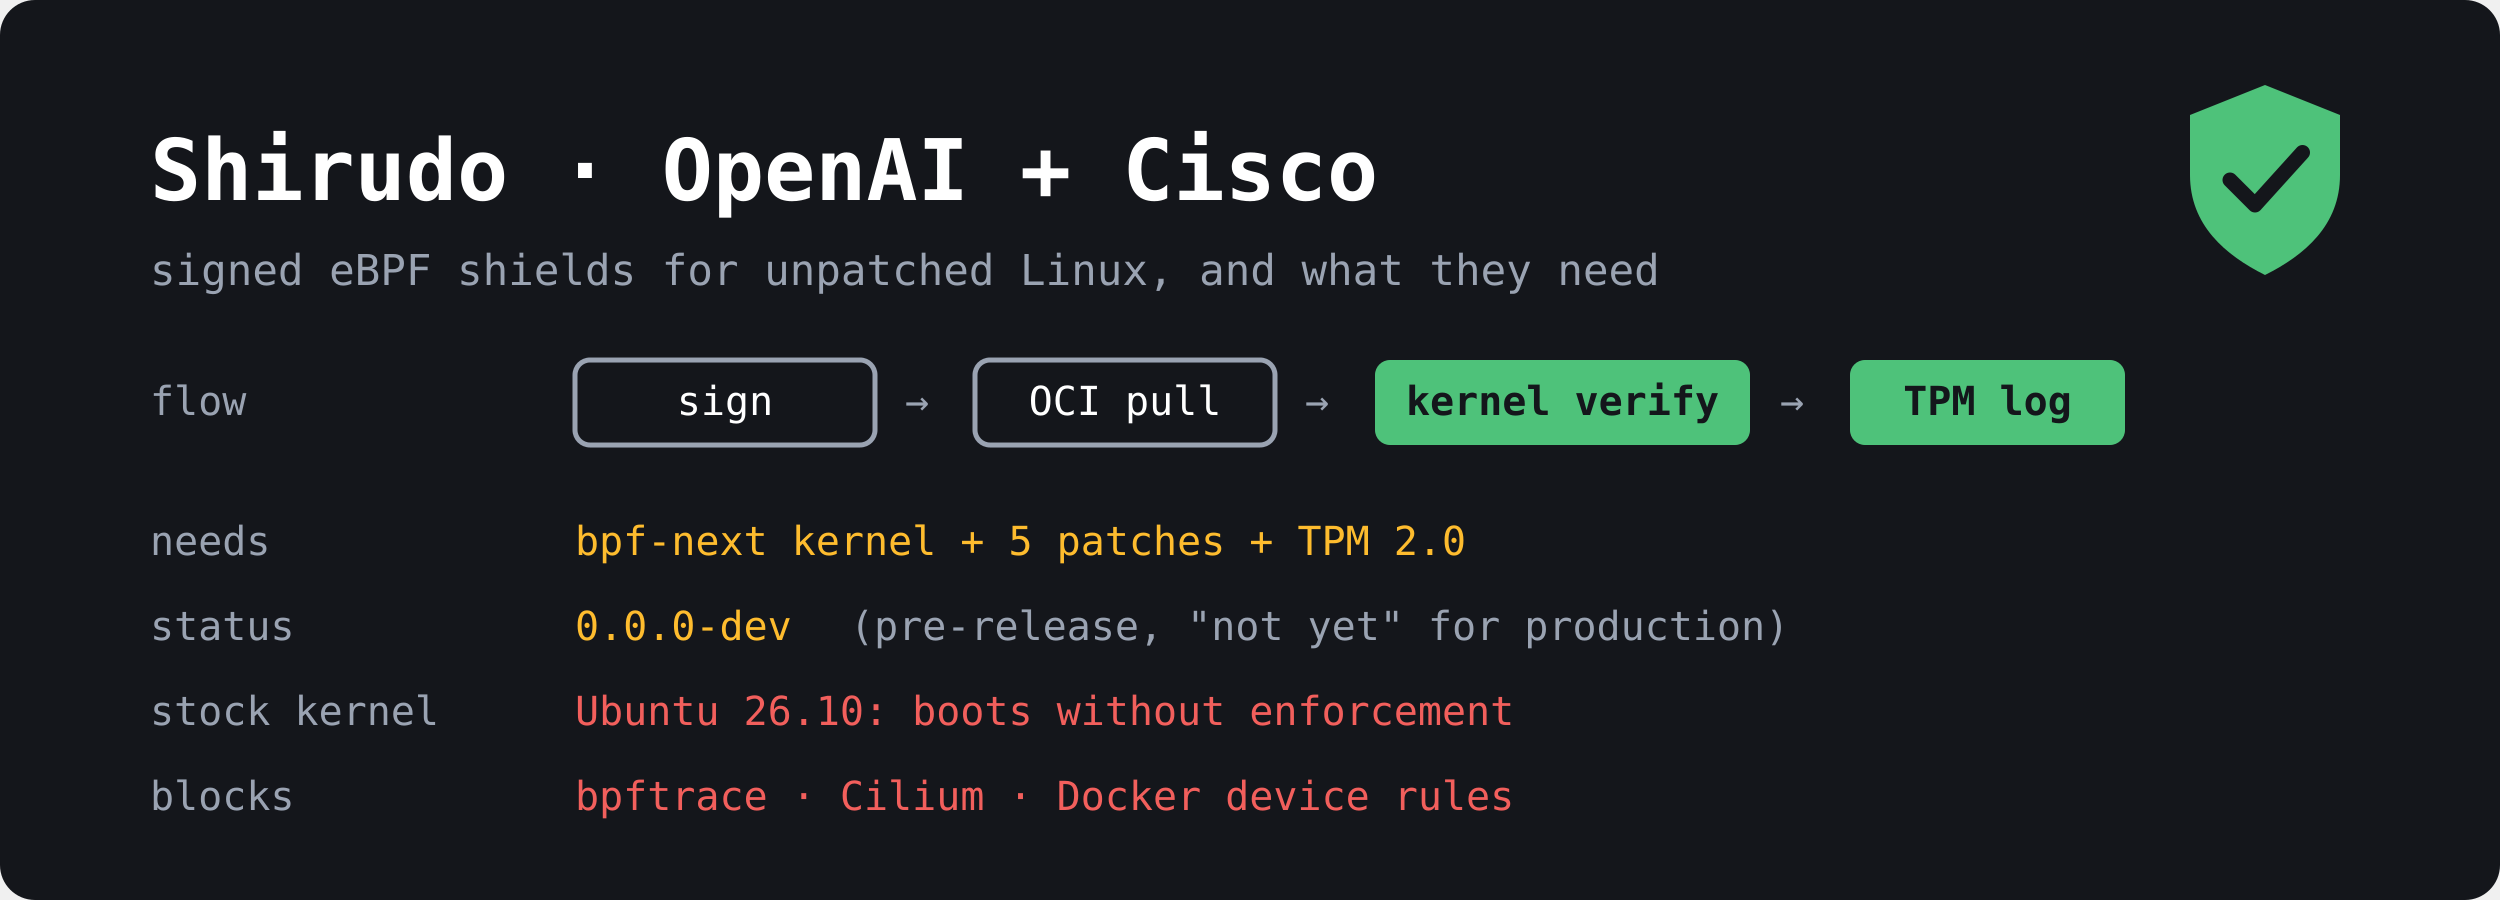
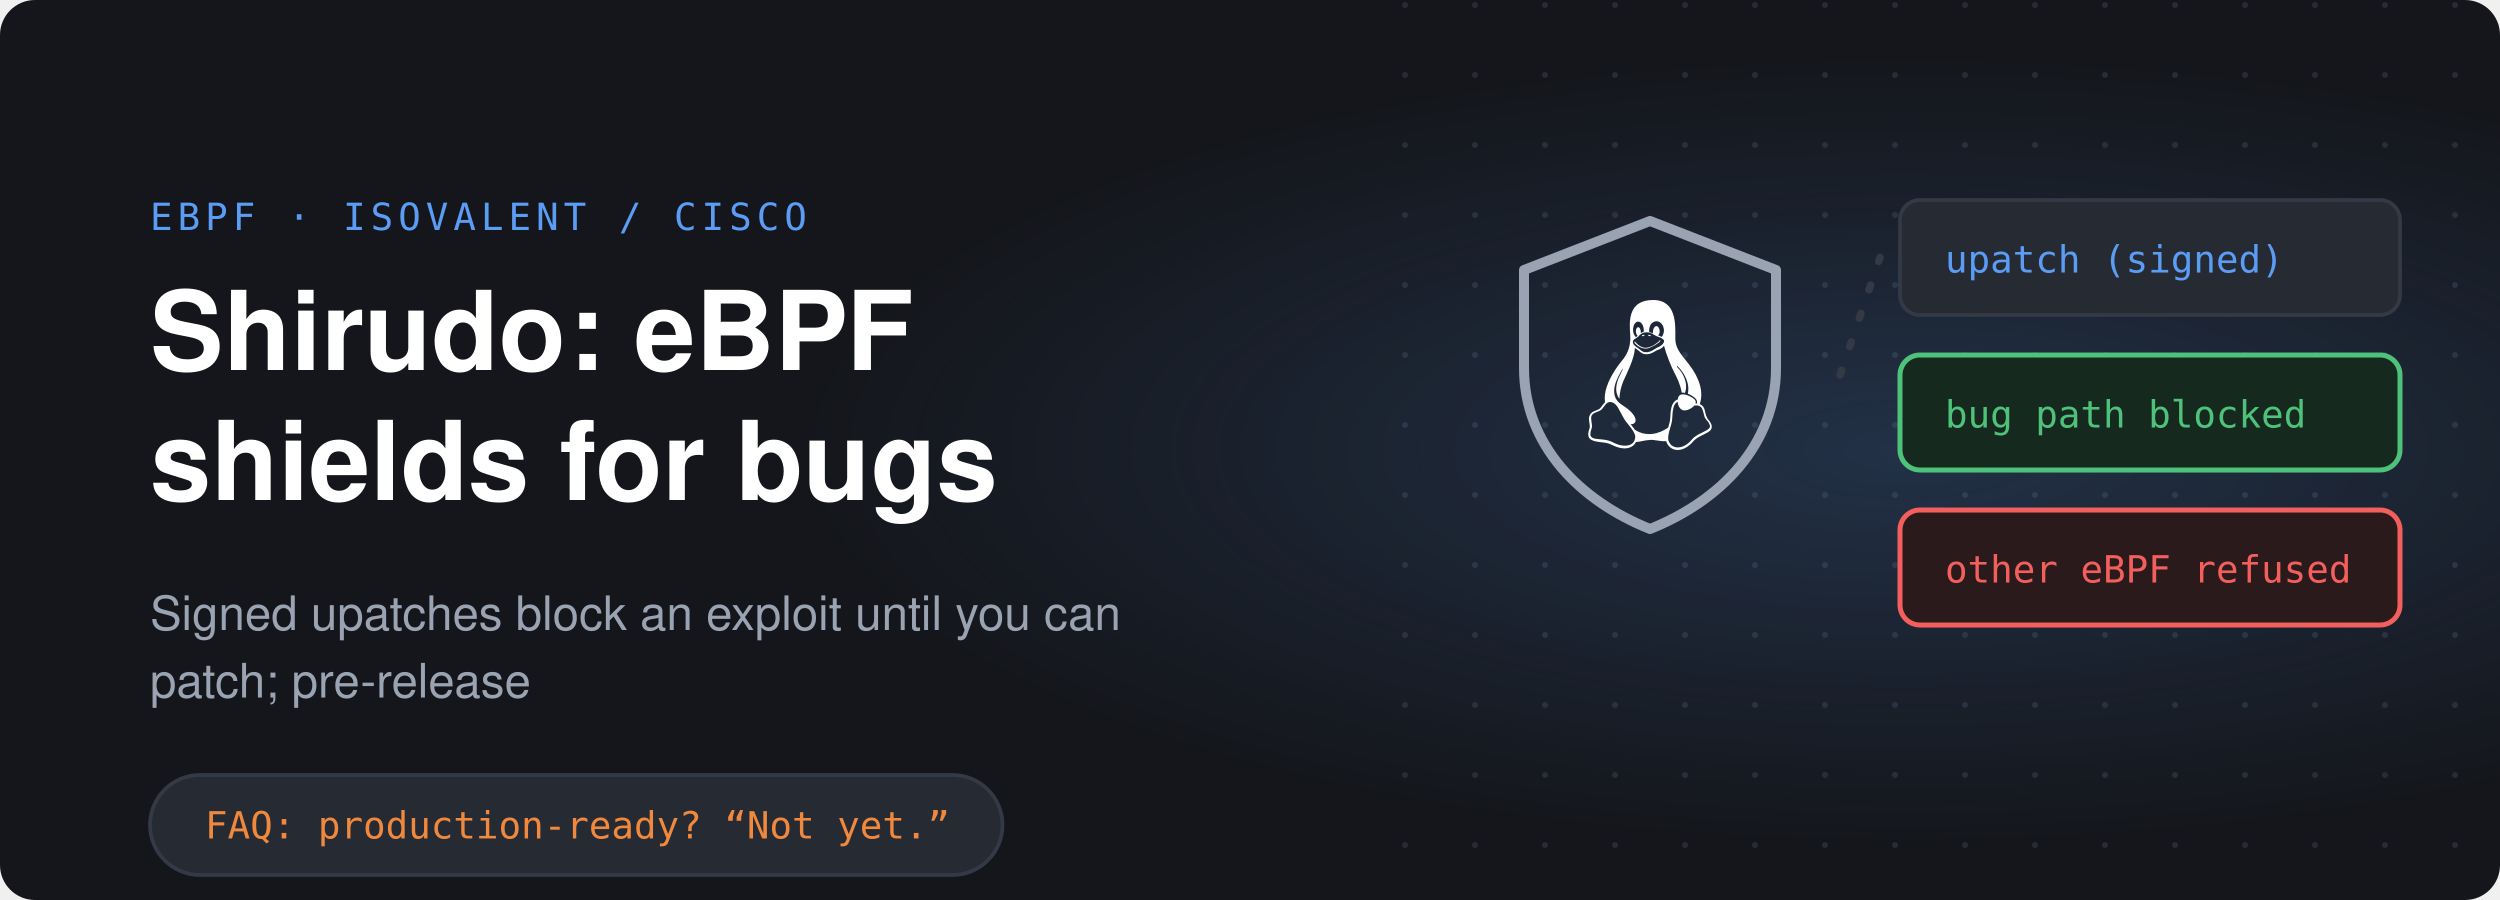
- <svg xmlns="http://www.w3.org/2000/svg" viewBox="0 0 1000 360" font-family="ui-monospace, SFMono-Regular, Menlo, Consolas, monospace">
+ <svg xmlns="http://www.w3.org/2000/svg" viewBox="0 0 1000 360" font-family="Atkinson Hyperlegible Next, -apple-system, Segoe UI, Helvetica, Arial, sans-serif">
+   <defs>
+     <radialGradient id="glow" cx="76%" cy="50%" r="44%">
+       <stop offset="0" stop-color="#5b9cf5" stop-opacity="0.2" />
+       <stop offset="1" stop-color="#5b9cf5" stop-opacity="0" />
+     </radialGradient>
+     <pattern id="grid" width="28" height="28" patternUnits="userSpaceOnUse">
+       <circle cx="2" cy="2" r="1.2" fill="#343946" />
+     </pattern>
+   </defs>
  <rect width="1000" height="360" rx="14" fill="#14161b" />
-   <text x="60" y="80" fill="#ffffff" font-size="34" font-weight="700">Shirudo · OpenAI + Cisco</text>
-   <text x="60" y="114" fill="#9aa3b2" font-size="17">signed eBPF shields for unpatched Linux, and what they need</text>
-   <g font-size="16">
-     <text x="60" y="166" fill="#9aa3b2">flow</text>
-     <rect x="230" y="144" width="120" height="34" rx="6" fill="none" stroke="#9aa3b2" stroke-width="2" />
-     <text x="290" y="166" fill="#ffffff" text-anchor="middle">sign</text>
-     <text x="362" y="166" fill="#9aa3b2">→</text>
-     <rect x="390" y="144" width="120" height="34" rx="6" fill="none" stroke="#9aa3b2" stroke-width="2" />
-     <text x="450" y="166" fill="#ffffff" text-anchor="middle">OCI pull</text>
-     <text x="522" y="166" fill="#9aa3b2">→</text>
-     <rect x="550" y="144" width="150" height="34" rx="6" fill="#4ec27a" />
-     <text x="625" y="166" fill="#14161b" text-anchor="middle" font-weight="700">kernel verify</text>
-     <text x="712" y="166" fill="#9aa3b2">→</text>
-     <rect x="740" y="144" width="110" height="34" rx="6" fill="#4ec27a" />
-     <text x="795" y="166" fill="#14161b" text-anchor="middle" font-weight="700">TPM log</text>
-     <text x="60" y="222" fill="#9aa3b2">needs</text>
-     <text x="230" y="222" fill="#febc2e">bpf-next kernel + 5 patches + TPM 2.0</text>
-     <text x="60" y="256" fill="#9aa3b2">status</text>
-     <text x="230" y="256" fill="#febc2e">0.0.0-dev</text>
-     <text x="340" y="256" fill="#9aa3b2">(pre-release, "not yet" for production)</text>
-     <text x="60" y="290" fill="#9aa3b2">stock kernel</text>
-     <text x="230" y="290" fill="#f25f5c">Ubuntu 26.10: boots without enforcement</text>
-     <text x="60" y="324" fill="#9aa3b2">blocks</text>
-     <text x="230" y="324" fill="#f25f5c">bpftrace · Cilium · Docker device rules</text>
+   <rect x="540" y="0" width="460" height="360" fill="url(#grid)" opacity="0.6" />
+   <rect width="1000" height="360" rx="14" fill="url(#glow)" />
+   <text x="60" y="92" font-family="JetBrains Mono, ui-monospace, SFMono-Regular, Menlo, Consolas, monospace" font-size="15" fill="#5b9cf5" letter-spacing="2">EBPF · ISOVALENT / CISCO</text>
+   <text x="60" y="148" font-family="Atkinson Hyperlegible Next, -apple-system, Segoe UI, Helvetica, Arial, sans-serif" font-size="44" fill="#ffffff" font-weight="700">Shirudo: eBPF</text>
+   <text x="60" y="200" font-family="Atkinson Hyperlegible Next, -apple-system, Segoe UI, Helvetica, Arial, sans-serif" font-size="44" fill="#ffffff" font-weight="700">shields for bugs</text>
+   <text x="60" y="252" font-family="Atkinson Hyperlegible Next, -apple-system, Segoe UI, Helvetica, Arial, sans-serif" font-size="19" fill="#9aa3b2">Signed upatches block an exploit until you can</text>
+   <text x="60" y="279" font-family="Atkinson Hyperlegible Next, -apple-system, Segoe UI, Helvetica, Arial, sans-serif" font-size="19" fill="#9aa3b2">patch; pre-release</text>
+   <rect x="60" y="310" width="341" height="40" rx="20.0" fill="#262a33" stroke="#343946" stroke-width="1.5" />
+   <text x="82" y="335.4" font-family="JetBrains Mono, ui-monospace, SFMono-Regular, Menlo, Consolas, monospace" font-size="15" fill="#f0883e">FAQ: production-ready? “Not yet.”</text>
+   <g transform="translate(590 80) scale(1.4)" fill="none" stroke="#9aa3b2" stroke-width="2.86" stroke-linejoin="round" stroke-linecap="round">
+     <path d="M50 6 L86 20 V48 C86 70 70 86 50 94 C30 86 14 70 14 48 V20 Z" />
  </g>
-   <g transform="translate(872 30)">
-     <path d="M34 4 L64 16 V40 C64 60 50 72 34 80 C18 72 4 60 4 40 V16 Z" fill="#4ec27a" />
-     <path d="M20 42 L30 52 L49 31" fill="none" stroke="#14161b" stroke-width="6" stroke-linecap="round" stroke-linejoin="round" />
+   <g transform="translate(630 120) scale(2.5)">
+     <path d="M12.504 0c-.155 0-.315.008-.48.021-4.226.333-3.105 4.807-3.17 6.298-.076 1.092-.3 1.953-1.05 3.02-.885 1.051-2.127 2.75-2.716 4.521-.278.832-.41 1.684-.287 2.489a.424.424 0 00-.11.135c-.26.268-.45.6-.663.839-.199.199-.485.267-.797.4-.313.136-.658.269-.864.68-.09.189-.136.394-.132.602 0 .199.027.4.055.536.058.399.116.728.04.97-.249.68-.28 1.145-.106 1.484.174.334.535.47.94.601.81.2 1.91.135 2.774.6.926.466 1.866.67 2.616.47.526-.116.97-.464 1.208-.946.587-.003 1.23-.269 2.26-.334.699-.058 1.574.267 2.577.2.025.134.063.198.114.333l.003.003c.391.778 1.113 1.132 1.884 1.071.771-.06 1.592-.536 2.257-1.306.631-.765 1.683-1.084 2.378-1.503.348-.199.629-.469.649-.853.023-.4-.2-.811-.714-1.376v-.097l-.003-.003c-.17-.2-.25-.535-.338-.926-.085-.401-.182-.786-.492-1.046h-.003c-.059-.054-.123-.067-.188-.135a.357.357 0 00-.19-.064c.431-1.278.264-2.55-.173-3.694-.533-1.41-1.465-2.638-2.175-3.483-.796-1.005-1.576-1.957-1.56-3.368.026-2.152.236-6.133-3.544-6.139zm.529 3.405h.013c.213 0 .396.062.584.198.19.135.33.332.438.533.105.259.158.459.166.724 0-.02.006-.04.006-.06v.105a.086.086 0 01-.004-.021l-.004-.024a1.807 1.807 0 01-.15.706.953.953 0 01-.213.335.71.71 0 00-.088-.042c-.104-.045-.198-.064-.284-.133a1.312 1.312 0 00-.22-.066c.05-.06.146-.133.183-.198.053-.128.082-.264.088-.402v-.02a1.21 1.21 0 00-.061-.4c-.045-.134-.101-.2-.183-.333-.084-.066-.167-.132-.267-.132h-.016c-.093 0-.176.03-.262.132a.8.8 0 00-.205.334 1.18 1.18 0 00-.09.4v.019c.002.089.008.179.02.267-.193-.067-.438-.135-.607-.202a1.635 1.635 0 01-.018-.2v-.02a1.772 1.772 0 01.15-.768c.082-.22.232-.406.43-.533a.985.985 0 01.594-.2zm-2.962.059h.036c.142 0 .27.048.399.135.146.129.264.288.344.465.09.199.14.4.153.667v.004c.007.134.006.2-.002.266v.08c-.03.007-.056.018-.083.024-.152.055-.274.135-.393.2.012-.09.013-.18.003-.267v-.015c-.012-.133-.04-.2-.082-.333a.613.613 0 00-.166-.267.248.248 0 00-.183-.064h-.021c-.071.006-.13.04-.186.132a.552.552 0 00-.12.27.944.944 0 00-.023.33v.015c.012.135.037.2.08.334.046.134.098.2.166.268.01.009.02.018.034.024-.07.057-.117.07-.176.136a.304.304 0 01-.131.068 2.62 2.62 0 01-.275-.402 1.772 1.772 0 01-.155-.667 1.759 1.759 0 01.08-.668 1.43 1.43 0 01.283-.535c.128-.133.26-.2.418-.2zm1.37 1.706c.332 0 .733.065 1.216.399.293.2.523.269 1.052.468h.003c.255.136.405.266.478.399v-.131a.571.571 0 01.016.47c-.123.31-.516.643-1.063.842v.002c-.268.135-.501.333-.775.465-.276.135-.588.292-1.012.267a1.139 1.139 0 01-.448-.067 3.566 3.566 0 01-.322-.198c-.195-.135-.363-.332-.612-.465v-.005h-.005c-.4-.246-.616-.512-.686-.71-.07-.268-.005-.47.193-.6.224-.135.38-.271.483-.336.104-.074.143-.102.176-.131h.002v-.003c.169-.202.436-.47.839-.601.139-.036.294-.065.466-.065zm2.8 2.142c.358 1.417 1.196 3.475 1.735 4.473.286.534.855 1.659 1.102 3.024.156-.005.33.018.513.064.646-1.671-.546-3.467-1.089-3.966-.22-.2-.232-.335-.123-.335.59.534 1.365 1.572 1.646 2.757.13.535.16 1.104.021 1.67.067.028.135.06.205.067 1.032.534 1.413.938 1.23 1.537v-.043c-.06-.003-.12 0-.18 0h-.016c.151-.467-.182-.825-1.065-1.224-.915-.4-1.646-.336-1.77.465-.008.043-.013.066-.018.135-.068.023-.139.053-.209.064-.43.268-.662.669-.793 1.187-.13.533-.17 1.156-.205 1.869v.003c-.02.334-.17.838-.319 1.35-1.5 1.072-3.58 1.538-5.348.334a2.645 2.645 0 00-.402-.533 1.45 1.45 0 00-.275-.333c.182 0 .338-.03.465-.067a.615.615 0 00.314-.334c.108-.267 0-.697-.345-1.163-.345-.467-.931-.995-1.788-1.521-.63-.4-.986-.87-1.15-1.396-.165-.534-.143-1.085-.015-1.645.245-1.07.873-2.11 1.274-2.763.107-.065.037.135-.408.974-.396.751-1.14 2.497-.122 3.854a8.123 8.123 0 01.647-2.876c.564-1.278 1.743-3.504 1.836-5.268.048.036.217.135.289.202.218.133.38.333.59.465.21.201.477.335.876.335.039.003.075.006.11.006.412 0 .73-.134.997-.268.29-.134.52-.334.74-.4h.005c.467-.135.835-.402 1.044-.7zm2.185 8.958c.037.6.343 1.245.882 1.377.588.134 1.434-.333 1.791-.765l.211-.01c.315-.007.577.01.847.268l.003.003c.208.199.305.53.391.876.085.4.154.78.409 1.066.486.527.645.906.636 1.14l.003-.007v.018l-.003-.012c-.015.262-.185.396-.498.595-.63.401-1.746.712-2.457 1.57-.618.737-1.37 1.14-2.036 1.191-.664.053-1.237-.2-1.574-.898l-.005-.003c-.21-.4-.12-1.025.056-1.69.176-.668.428-1.344.463-1.897.037-.714.076-1.335.195-1.814.12-.465.308-.797.641-.984l.045-.022zm-10.814.049h.01c.053 0 .105.005.157.014.376.055.706.333 1.023.752l.91 1.664.003.003c.243.533.754 1.064 1.189 1.637.434.598.77 1.131.729 1.57v.006c-.057.744-.48 1.148-1.125 1.294-.645.135-1.52.002-2.395-.464-.968-.536-2.118-.469-2.857-.602-.369-.066-.61-.2-.723-.4-.11-.2-.113-.602.123-1.23v-.004l.002-.003c.117-.334.03-.752-.027-1.118-.055-.401-.083-.71.043-.94.16-.334.396-.4.69-.533.294-.135.64-.202.915-.47h.002v-.002c.256-.268.445-.601.668-.838.19-.201.38-.336.663-.336zm7.159-9.074c-.435.201-.945.535-1.488.535-.542 0-.97-.267-1.28-.466-.154-.134-.28-.268-.373-.335-.164-.134-.144-.333-.074-.333.109.016.129.134.199.2.096.066.215.2.36.333.292.2.68.467 1.167.467.485 0 1.053-.267 1.398-.466.195-.135.445-.334.648-.467.156-.136.149-.267.279-.267.128.016.034.134-.147.332a8.097 8.097 0 01-.69.468zm-1.082-1.583V5.64c-.006-.02.013-.042.029-.05.074-.043.18-.027.26.004.063 0 .16.067.15.135-.006.049-.085.066-.135.066-.055 0-.092-.043-.141-.068-.052-.018-.146-.008-.163-.065zm-.551 0c-.02.058-.113.049-.166.066-.047.025-.086.068-.14.068-.05 0-.13-.02-.136-.068-.01-.066.088-.133.15-.133.08-.031.184-.047.259-.005.019.009.036.03.03.05v.02h.003z" fill="#ffffff" />
  </g>
+   <rect x="760" y="80" width="200" height="46" rx="8" fill="#262a33" stroke="#343946" stroke-width="1.5" />
+   <text x="778" y="109" font-family="JetBrains Mono, ui-monospace, SFMono-Regular, Menlo, Consolas, monospace" font-size="15" fill="#5b9cf5">upatch (signed)</text>
+   <rect x="760" y="142" width="200" height="46" rx="8" fill="#16291f" stroke="#4ec27a" stroke-width="2" />
+   <text x="778" y="171" font-family="JetBrains Mono, ui-monospace, SFMono-Regular, Menlo, Consolas, monospace" font-size="15" fill="#4ec27a">bug path blocked</text>
+   <rect x="760" y="204" width="200" height="46" rx="8" fill="#2a1a1c" stroke="#f25f5c" stroke-width="2" />
+   <text x="778" y="233" font-family="JetBrains Mono, ui-monospace, SFMono-Regular, Menlo, Consolas, monospace" font-size="15" fill="#f25f5c">other eBPF refused</text>
+   <path d="M736 150 L752 103" stroke="#343946" stroke-width="3" stroke-dasharray="2 10" stroke-linecap="round" fill="none" />
</svg>
